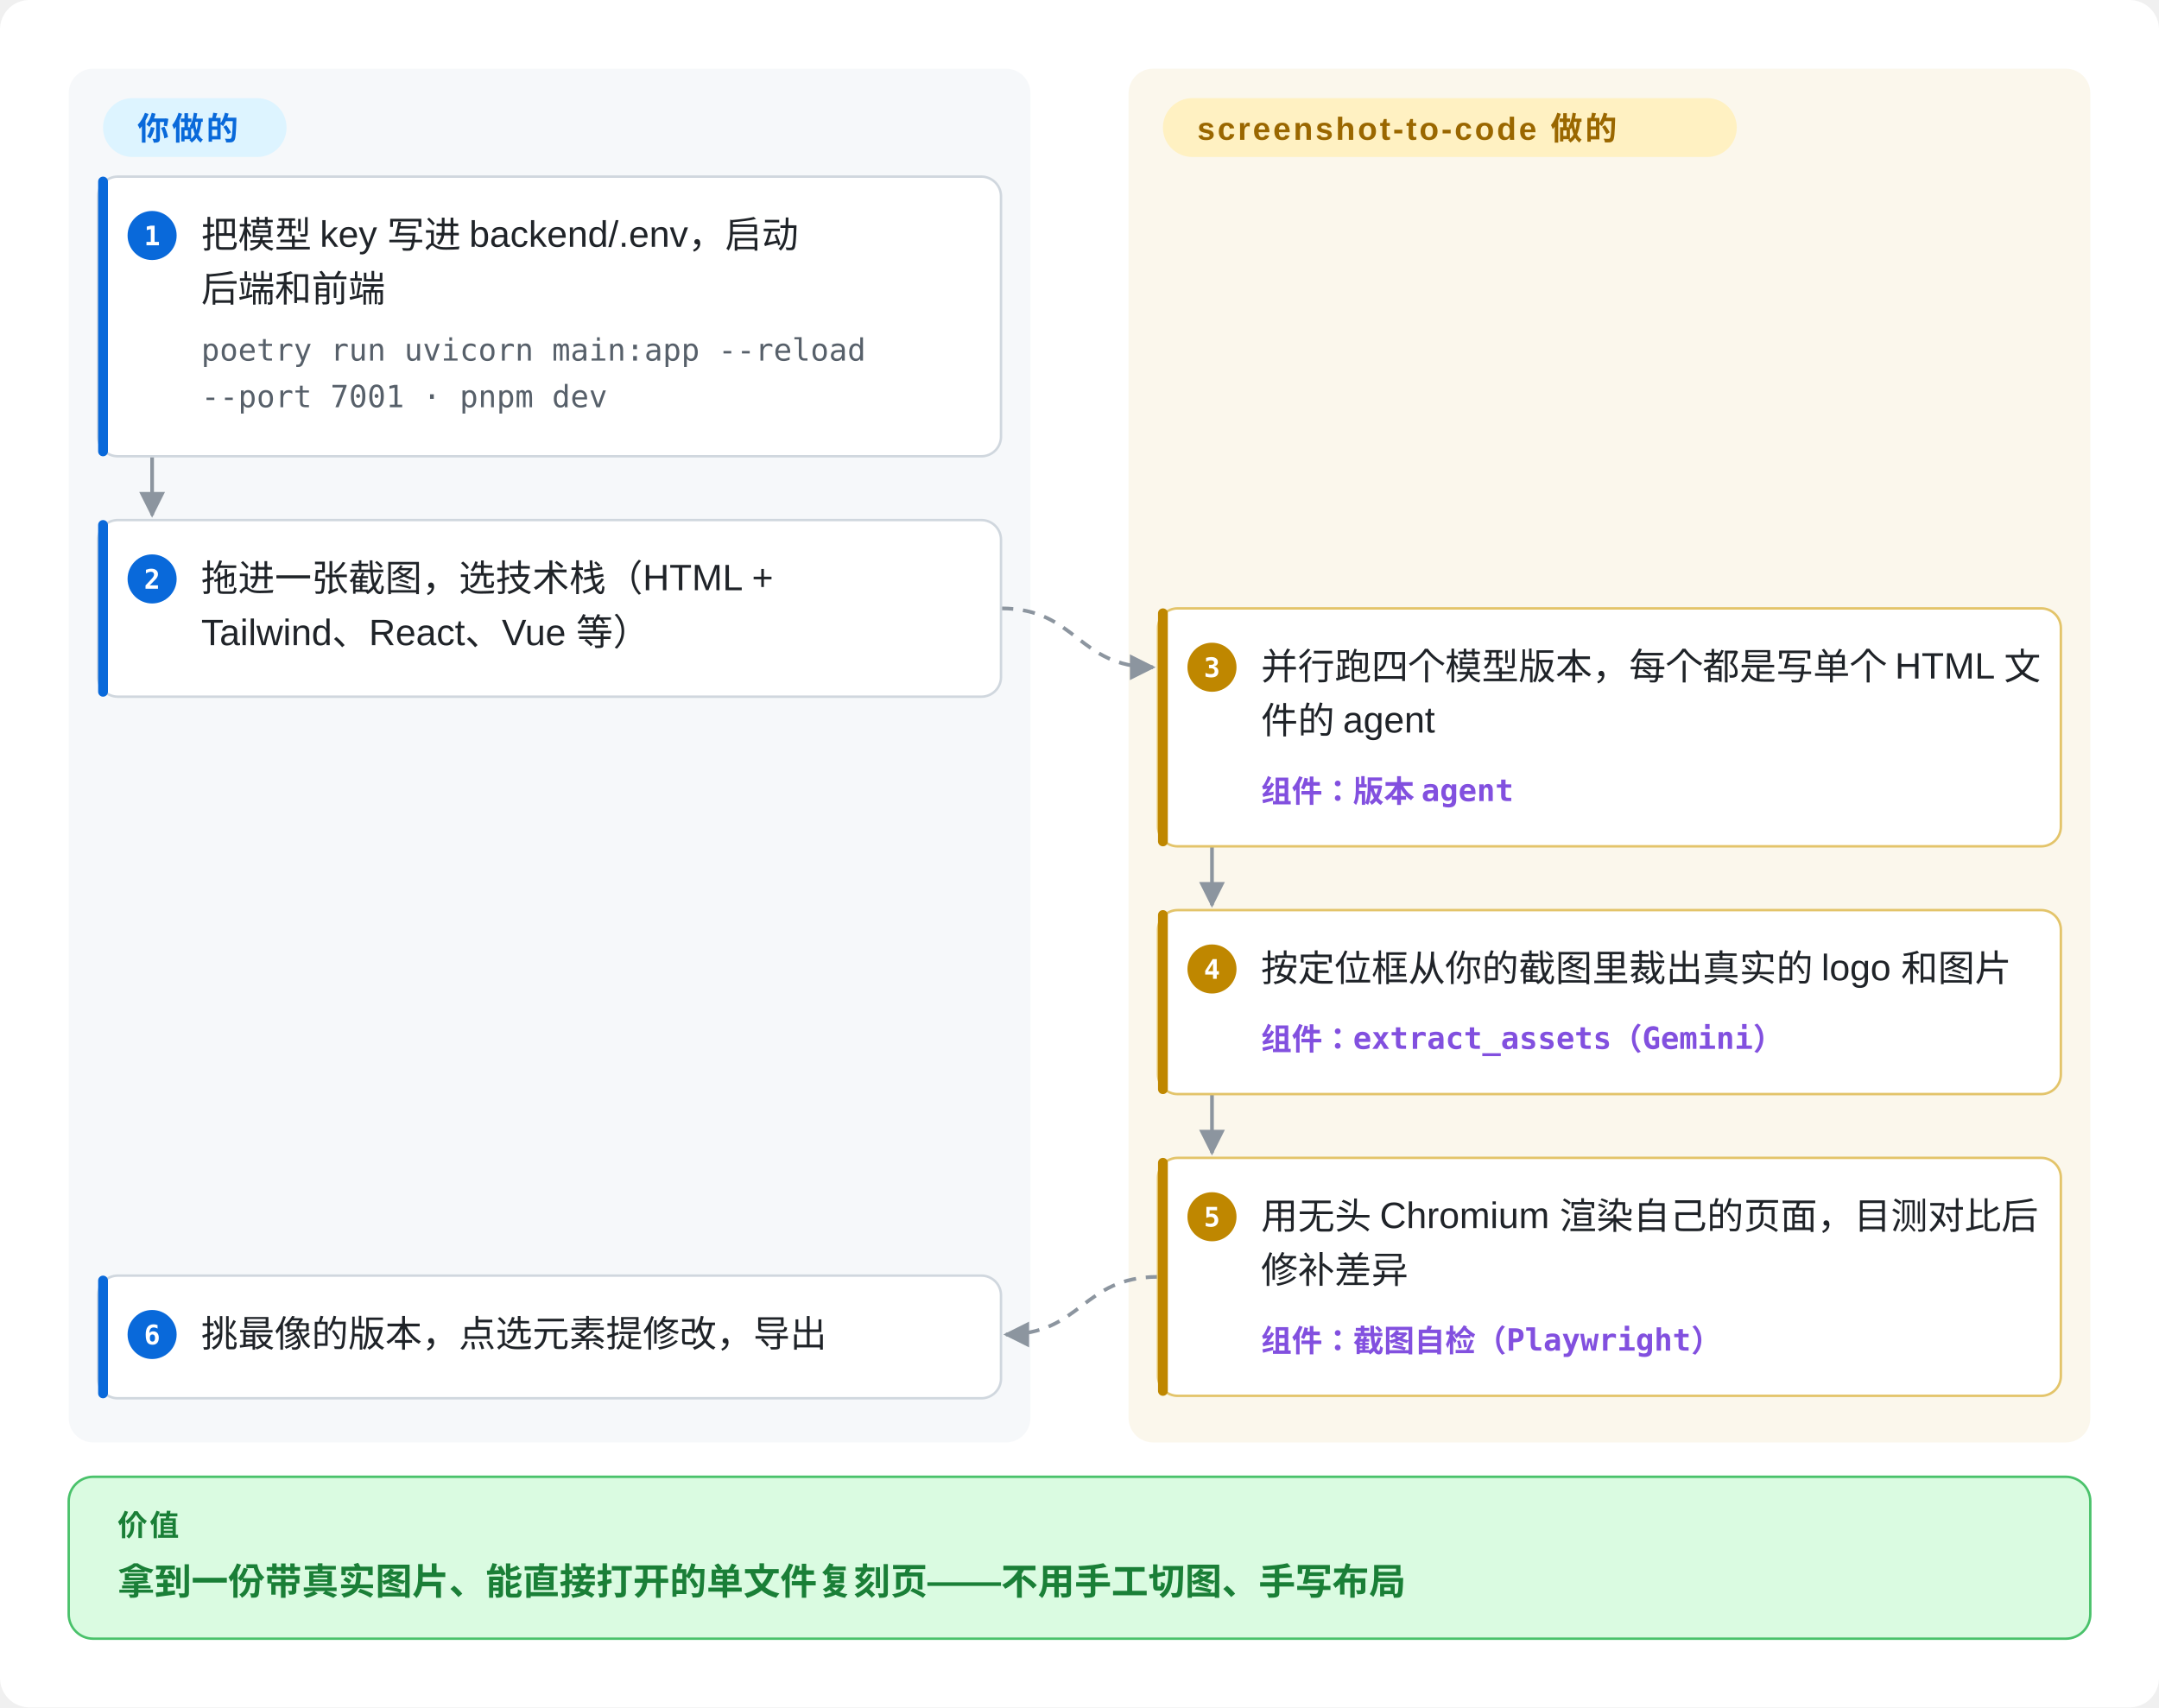
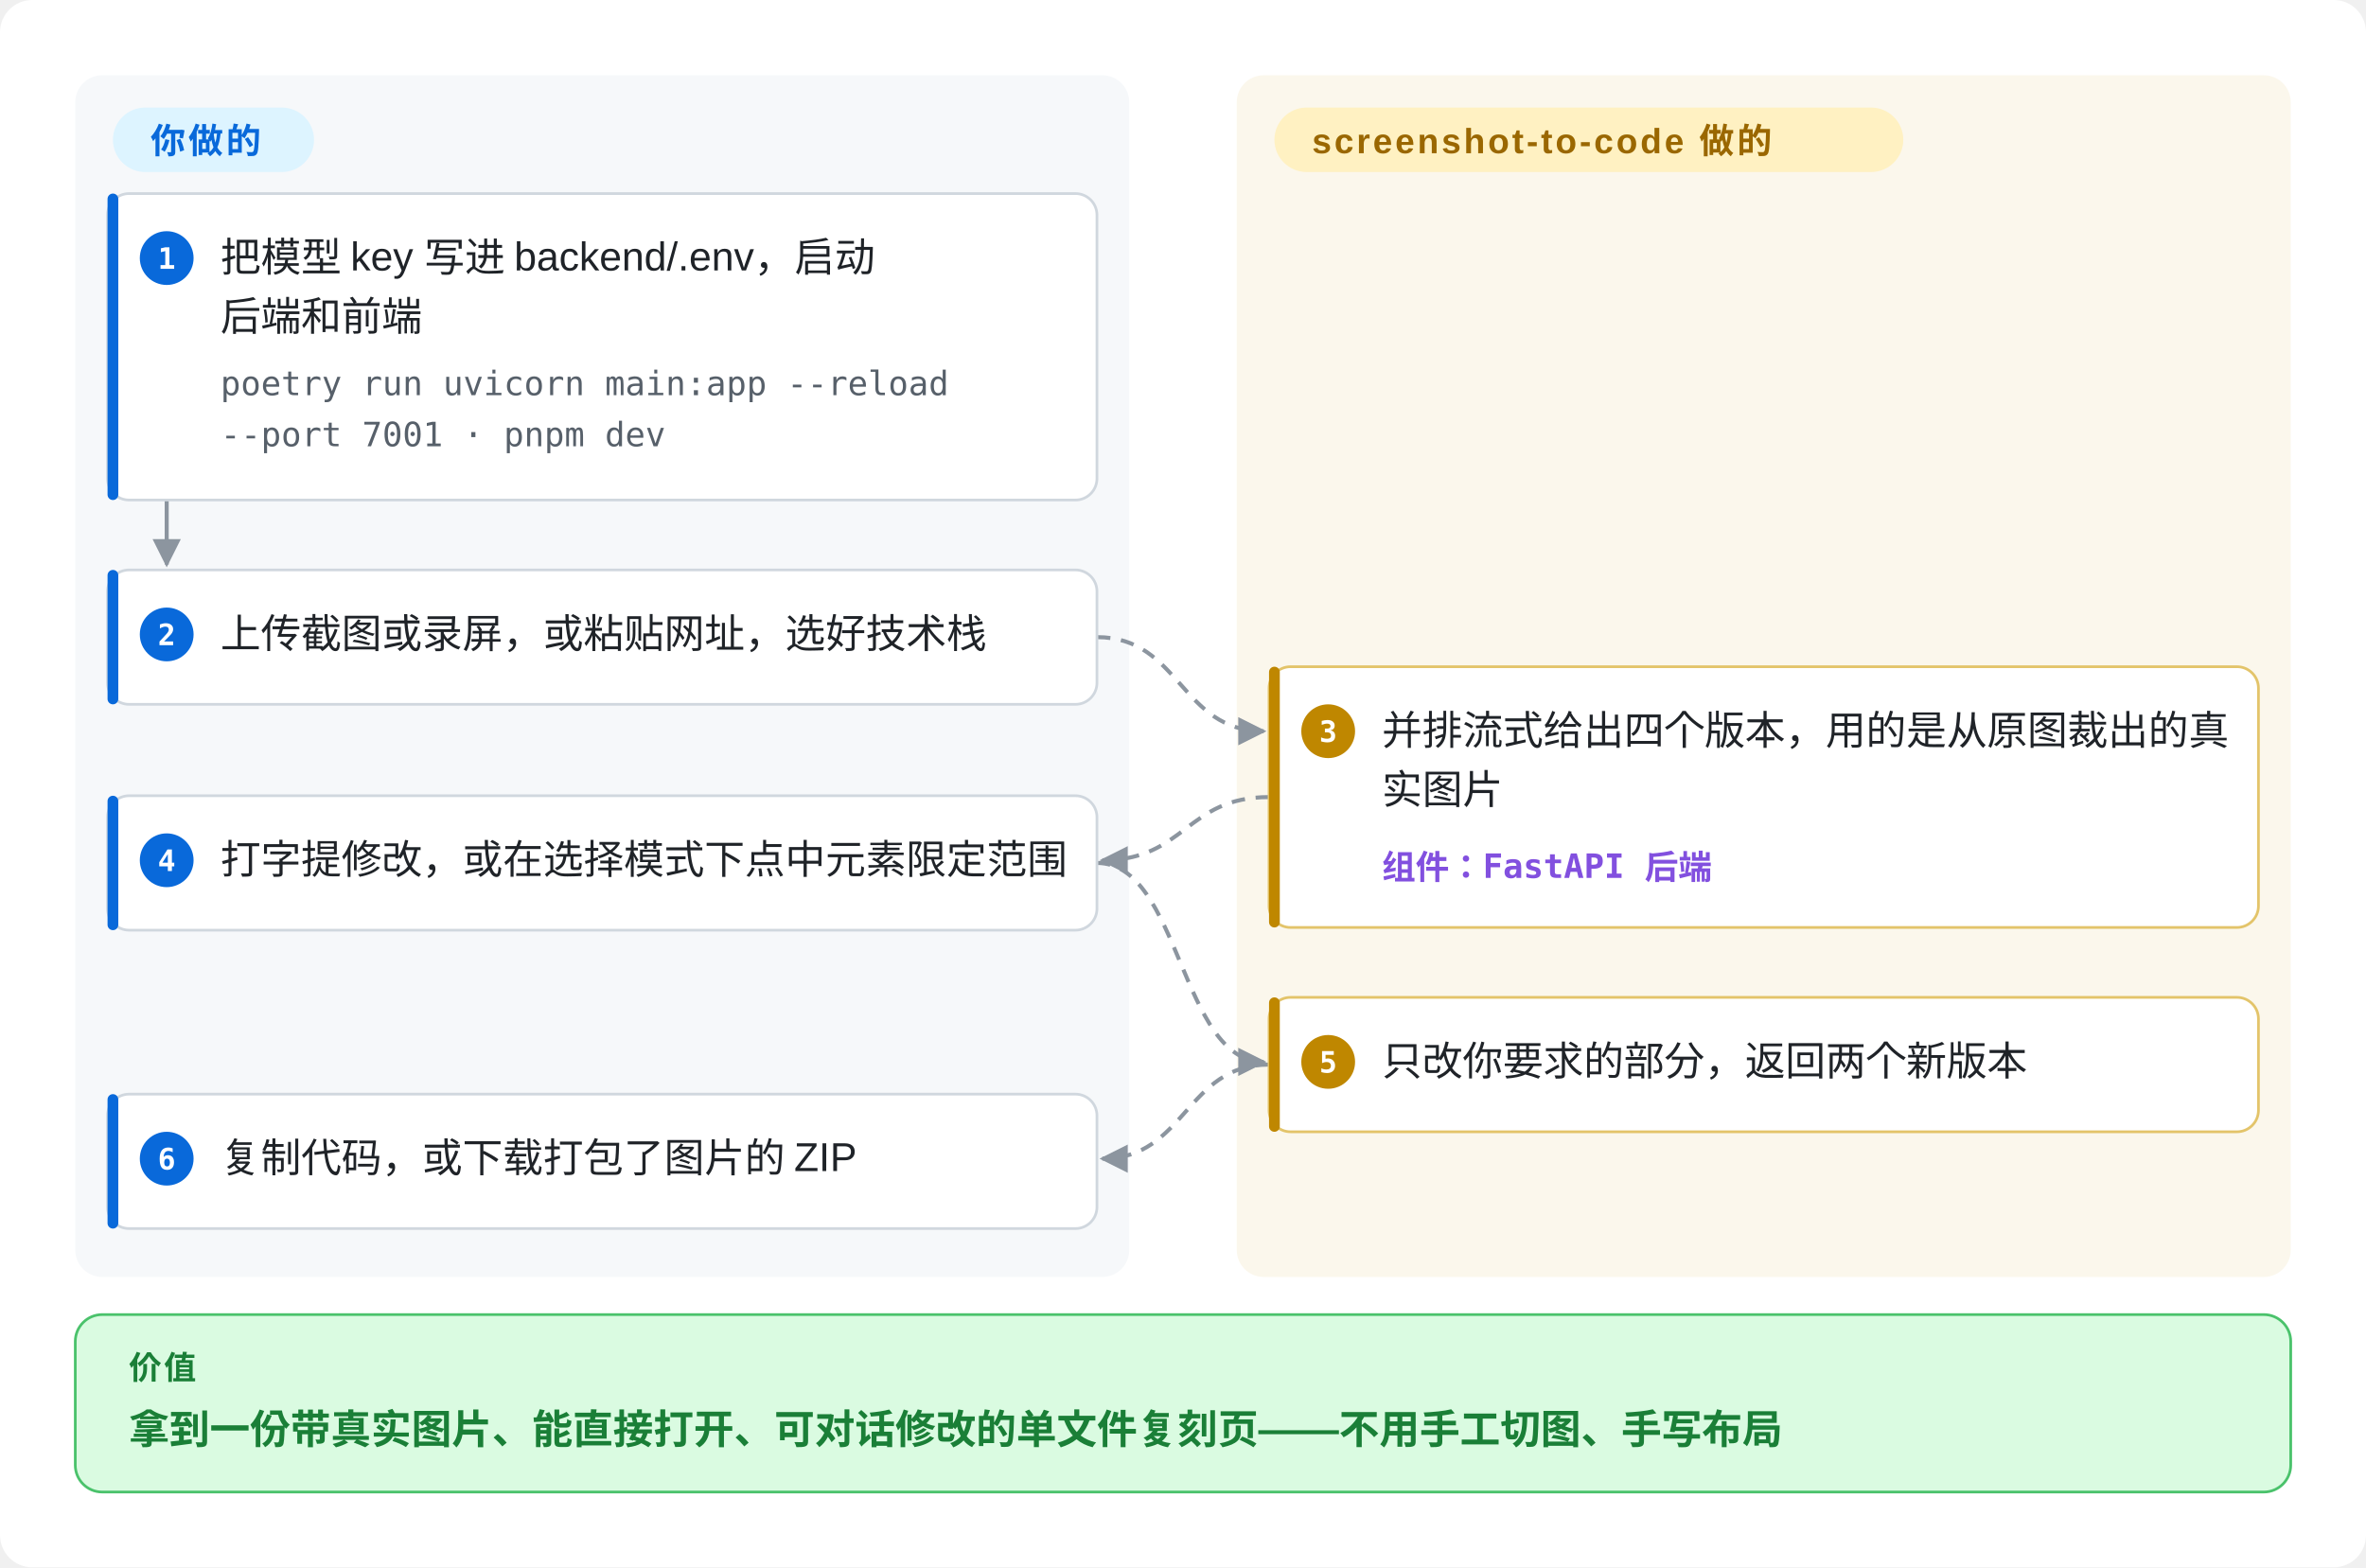
- <svg xmlns="http://www.w3.org/2000/svg" width="880" height="696" viewBox="0 0 880 696" role="img">
+ <svg xmlns="http://www.w3.org/2000/svg" width="880" height="583" viewBox="0 0 880 583" role="img">
  <style>
.bg{fill:#ffffff}.lane{fill:#f6f8fa}.laneT{fill:#fbf7ec}
.hdr{font:600 13px 'PingFang SC','Hiragino Sans GB','Microsoft YaHei','Helvetica Neue',Arial,sans-serif;letter-spacing:.08em}
.hY{fill:#0969da}.hT{fill:#9a6700}
.pillY{fill:#ddf4ff}.pillT{fill:#fff1c2}
.card{fill:#ffffff;stroke:#d0d7de;stroke-width:1}
.cardT{fill:#ffffff;stroke:#e3c46a;stroke-width:1}
.accY{fill:#0969da}.accT{fill:#bf8700}
.t{font:500 15px 'PingFang SC','Hiragino Sans GB','Microsoft YaHei','Helvetica Neue',Arial,sans-serif;fill:#1f2328}
.c{font:12.5px 'SF Mono',Menlo,Consolas,monospace;fill:#57606a}
.num{font:700 11px 'SF Mono',Menlo,Consolas,monospace;fill:#ffffff}
.edge{stroke:#8c959f;stroke-width:1.5;fill:none}
.hand{stroke:#8c959f;stroke-width:1.5;fill:none;stroke-dasharray:5 4}
.ah{fill:#8c959f}
.val{fill:#dafbe1;stroke:#4ac26b;stroke-width:1}
.valK{font:700 12px 'PingFang SC','Hiragino Sans GB','Microsoft YaHei','Helvetica Neue',Arial,sans-serif;fill:#1a7f37;letter-spacing:.08em}
.valT{font:600 15px 'PingFang SC','Hiragino Sans GB','Microsoft YaHei','Helvetica Neue',Arial,sans-serif;fill:#1a7f37}
@media (prefers-color-scheme: dark){
.bg{fill:#0d1117}.lane{fill:#161b22}.laneT{fill:#1c1a14}
.hY{fill:#58a6ff}.hT{fill:#d4a72c}.pillY{fill:#0c2d6b}.pillT{fill:#3b2e0a}
.card{fill:#0d1117;stroke:#30363d}.cardT{fill:#0d1117;stroke:#6e5a1f}
.accY{fill:#1f6feb}.accT{fill:#9e6a03}
.t{fill:#e6edf3}.c{fill:#8b949e}
.edge,.hand{stroke:#6e7681}.ah{fill:#6e7681}
.val{fill:#0f2d1a;stroke:#2ea043}.valK,.valT{fill:#3fb950}
}

.comp{font:600 12.5px 'SF Mono',Menlo,Consolas,monospace;fill:#8250df}
@media (prefers-color-scheme: dark){.comp{fill:#a371f7}}
</style>
  <defs>
    <marker id="a" viewBox="0 0 10 10" refX="9" refY="5" markerWidth="7" markerHeight="7" orient="auto-start-reverse">
      <path class="ah" d="M0,0 L10,5 L0,10 z" />
    </marker>
  </defs>
-   <rect class="bg" width="880" height="696" rx="12" />
-   <rect class="lane" x="28" y="28" width="392" height="560" rx="10" />
+   <rect class="bg" width="880" height="583" rx="12" />
+   <rect class="lane" x="28" y="28" width="392" height="447" rx="10" />
  <rect class="pillY" x="42" y="40" width="74.8" height="24" rx="12" />
  <text class="hdr hY" x="56" y="57">你做的</text>
-   <rect class="laneT" x="460" y="28" width="392" height="560" rx="10" />
+   <rect class="laneT" x="460" y="28" width="392" height="447" rx="10" />
  <rect class="pillT" x="474" y="40" width="233.9" height="24" rx="12" />
  <text class="hdr hT" x="488" y="57">screenshot-to-code 做的</text>
  <path class="edge" d="M62,186 L62,210" marker-end="url(#a)" />
-   <path class="hand" d="M408,248.0 C439.0,248.0 439.0,272 470,272" marker-end="url(#a)" />
-   <path class="edge" d="M494,345 L494,369" marker-end="url(#a)" />
-   <path class="edge" d="M494,446 L494,470" marker-end="url(#a)" />
-   <path class="hand" d="M472,520.5 C441.0,520.5 441.0,544 410,544" marker-end="url(#a)" />
+   <path class="hand" d="M408,237.0 C439.0,237.0 439.0,272 470,272" marker-end="url(#a)" />
+   <path class="hand" d="M472,296.5 C441.0,296.5 441.0,320 410,320" marker-end="url(#a)" />
+   <path class="hand" d="M408,321.0 C439.0,321.0 439.0,395 470,395" marker-end="url(#a)" />
+   <path class="hand" d="M472,396.0 C441.0,396.0 441.0,431 410,431" marker-end="url(#a)" />
  <rect class="card" x="40" y="72" width="368" height="114" rx="8" />
  <rect class="accY" x="40" y="72" width="4" height="114" rx="2" />
  <circle class="accY" cx="62" cy="96" r="10" />
  <text class="num" x="62" y="100" text-anchor="middle">1</text>
  <text class="t" x="82" y="101">把模型 key 写进 backend/.env，启动</text>
  <text class="t" x="82" y="123">后端和前端</text>
  <text class="c" x="82" y="147">poetry run uvicorn main:app --reload</text>
  <text class="c" x="82" y="166">--port 7001 · pnpm dev</text>
-   <rect class="card" x="40" y="212" width="368" height="72" rx="8" />
-   <rect class="accY" x="40" y="212" width="4" height="72" rx="2" />
+   <rect class="card" x="40" y="212" width="368" height="50" rx="8" />
+   <rect class="accY" x="40" y="212" width="4" height="50" rx="2" />
  <circle class="accY" cx="62" cy="236" r="10" />
  <text class="num" x="62" y="240" text-anchor="middle">2</text>
-   <text class="t" x="82" y="241">拖进一张截图，选技术栈（HTML +</text>
-   <text class="t" x="82" y="263">Tailwind、React、Vue 等）</text>
+   <text class="t" x="82" y="241">上传截图或录屏，或粘贴网址，选好技术栈</text>
  <rect class="cardT" x="472" y="248" width="368" height="97" rx="8" />
  <rect class="accT" x="472" y="248" width="4" height="97" rx="2" />
  <circle class="accT" cx="494" cy="272" r="10" />
  <text class="num" x="494" y="276" text-anchor="middle">3</text>
-   <text class="t" x="514" y="277">并行跑四个模型版本，每个都是写单个 HTML 文</text>
-   <text class="t" x="514" y="299">件的 agent</text>
-   <text class="comp" x="514" y="327">组件：版本 agent</text>
-   <rect class="cardT" x="472" y="371" width="368" height="75" rx="8" />
-   <rect class="accT" x="472" y="371" width="4" height="75" rx="2" />
+   <text class="t" x="514" y="277">并排流式给出四个版本，用的是从原图裁出的真</text>
+   <text class="t" x="514" y="299">实图片</text>
+   <text class="comp" x="514" y="327">组件：FastAPI 后端</text>
+   <rect class="card" x="40" y="296" width="368" height="50" rx="8" />
+   <rect class="accY" x="40" y="296" width="4" height="50" rx="2" />
+   <circle class="accY" cx="62" cy="320" r="10" />
+   <text class="num" x="62" y="324" text-anchor="middle">4</text>
+   <text class="t" x="82" y="325">打字提修改，或在选择模式下点中元素限定范围</text>
+   <rect class="cardT" x="472" y="371" width="368" height="50" rx="8" />
+   <rect class="accT" x="472" y="371" width="4" height="50" rx="2" />
  <circle class="accT" cx="494" cy="395" r="10" />
-   <text class="num" x="494" y="399" text-anchor="middle">4</text>
-   <text class="t" x="514" y="400">按定位框从你的截图里裁出真实的 logo 和图片</text>
-   <text class="comp" x="514" y="428">组件：extract_assets（Gemini）</text>
-   <rect class="cardT" x="472" y="472" width="368" height="97" rx="8" />
-   <rect class="accT" x="472" y="472" width="4" height="97" rx="2" />
-   <circle class="accT" cx="494" cy="496" r="10" />
-   <text class="num" x="494" y="500" text-anchor="middle">5</text>
-   <text class="t" x="514" y="501">用无头 Chromium 渲染自己的页面，目测对比后</text>
-   <text class="t" x="514" y="523">修补差异</text>
-   <text class="comp" x="514" y="551">组件：截图自检（Playwright）</text>
-   <rect class="card" x="40" y="520" width="368" height="50" rx="8" />
-   <rect class="accY" x="40" y="520" width="4" height="50" rx="2" />
-   <circle class="accY" cx="62" cy="544" r="10" />
-   <text class="num" x="62" y="548" text-anchor="middle">6</text>
-   <text class="t" x="82" y="549">挑最像的版本，点选元素提修改，导出</text>
-   <rect class="val" x="28" y="602" width="824" height="66" rx="10" />
-   <text class="valK" x="48" y="626">价值</text>
-   <text class="valT" x="48" y="650">拿到一份带真实图片、能直接打开的单文件复刻页——不用手工切图、手写布局</text>
+   <text class="num" x="494" y="399" text-anchor="middle">5</text>
+   <text class="t" x="514" y="400">只改你要求的部分，返回两个新版本</text>
+   <rect class="card" x="40" y="407" width="368" height="50" rx="8" />
+   <rect class="accY" x="40" y="407" width="4" height="50" rx="2" />
+   <circle class="accY" cx="62" cy="431" r="10" />
+   <text class="num" x="62" y="435" text-anchor="middle">6</text>
+   <text class="t" x="82" y="436">复制代码，或下载打包了图片的 ZIP</text>
+   <rect class="val" x="28" y="489" width="824" height="66" rx="10" />
+   <text class="valK" x="48" y="513">价值</text>
+   <text class="valT" x="48" y="537">拿到一份带真实图片、能直接打开、可对话修改的单文件复刻页——不用手工切图、手写布局</text>
</svg>
